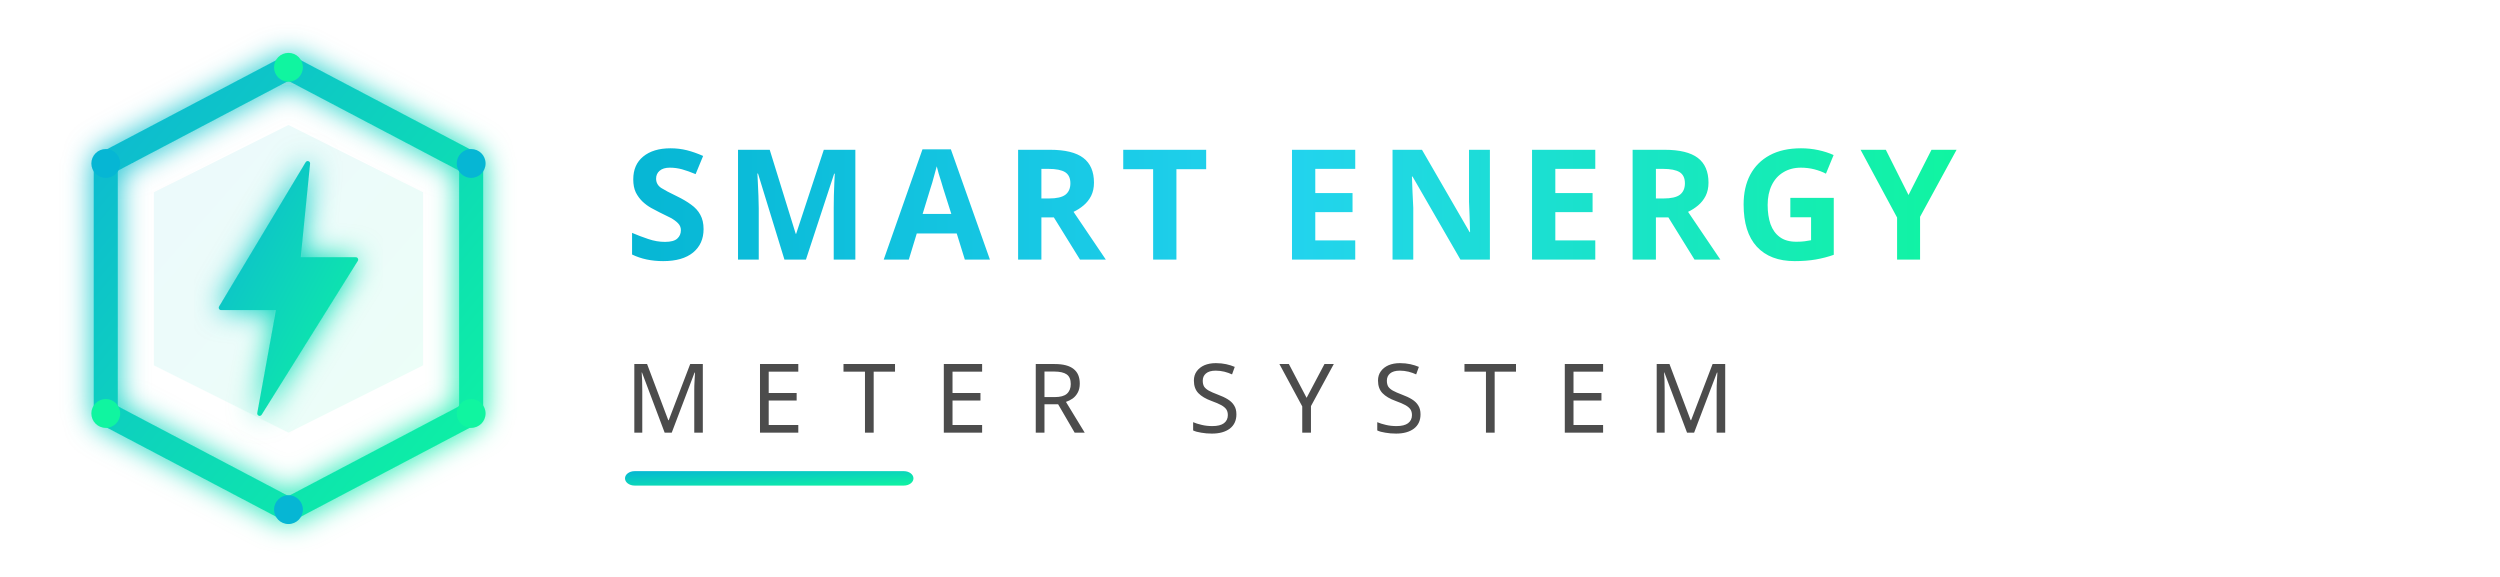
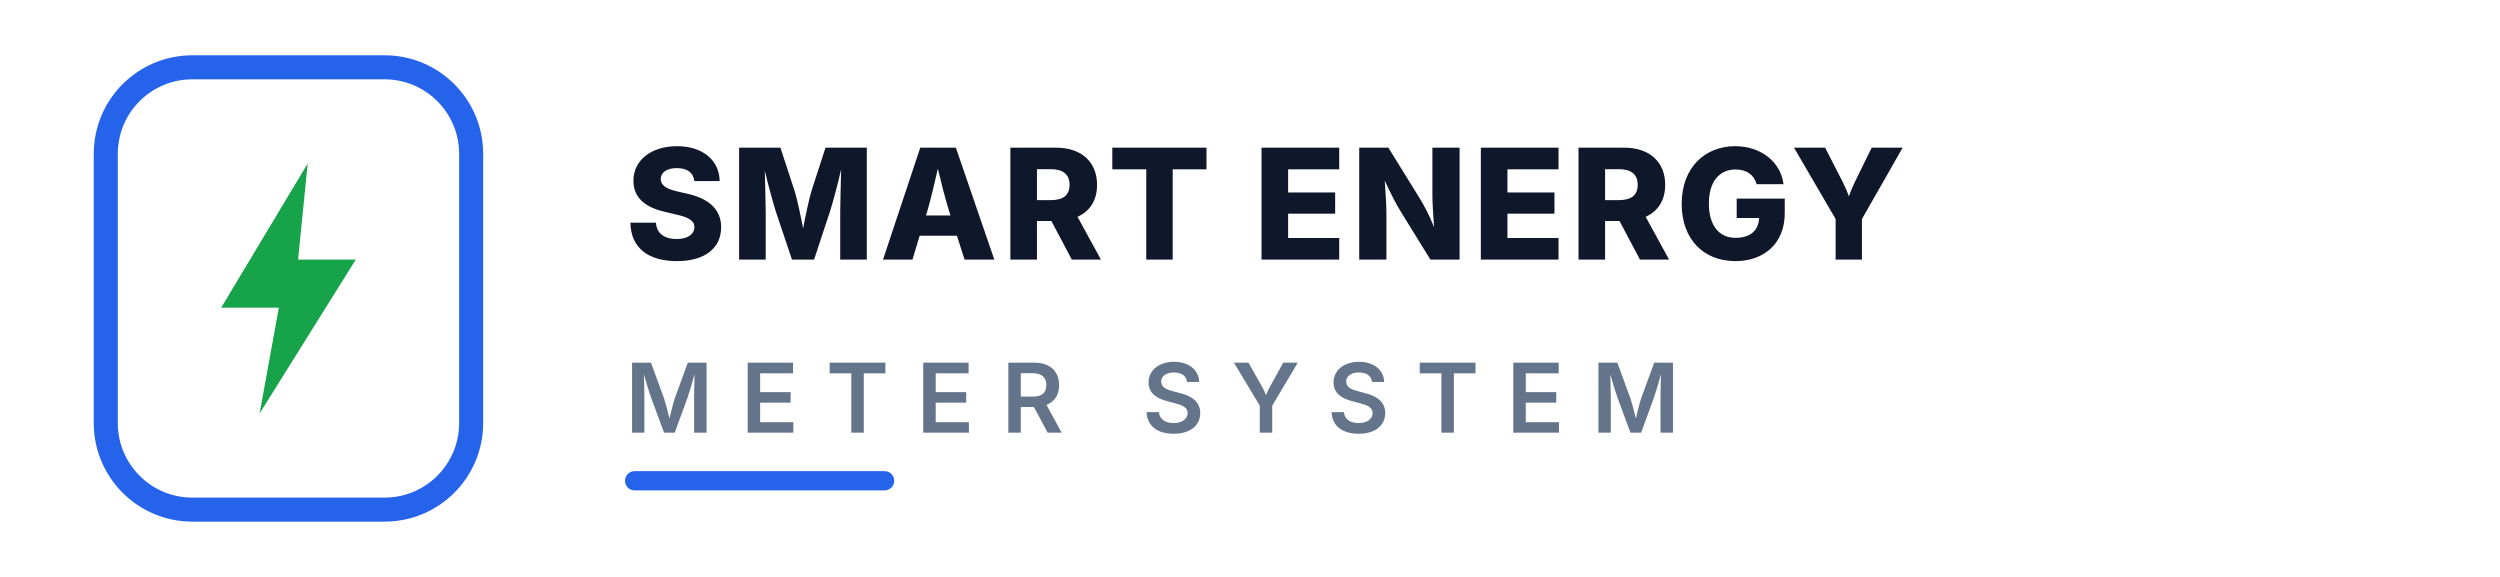
<svg xmlns="http://www.w3.org/2000/svg" viewBox="0 0 260 60" fill="none" role="img" aria-label="Smart Energy Meter">
-   <defs>
-     <linearGradient id="logoGrad" x1="0%" y1="0%" x2="100%" y2="100%">
-       <stop offset="0%" stop-color="#06B6D4" />
-       <stop offset="100%" stop-color="#10F5A0" />
-     </linearGradient>
-     <linearGradient id="logoGradText" x1="0%" y1="0%" x2="100%" y2="0%">
-       <stop offset="0%" stop-color="#06B6D4" />
-       <stop offset="50%" stop-color="#22D3EE" />
-       <stop offset="100%" stop-color="#10F5A0" />
-     </linearGradient>
-     <filter id="glow" x="-20%" y="-20%" width="140%" height="140%">
-       <feGaussianBlur stdDeviation="1.5" result="blur" />
-       <feMerge>
-         <feMergeNode in="blur" />
-         <feMergeNode in="SourceGraphic" />
-       </feMerge>
-     </filter>
-   </defs>
-   <g transform="translate(5, 5)">
-     <path d="M25 2 L44 12 L44 38 L25 48 L6 38 L6 12 Z" fill="none" stroke="url(#logoGrad)" stroke-width="2.5" stroke-linejoin="round" filter="url(#glow)" />
-     <path d="M25 8 L39 15 L39 33 L25 40 L11 33 L11 15 Z" fill="url(#logoGrad)" opacity="0.08" />
-     <path d="M27 12 L18 27 L24 27 L22 38 L32 22 L26 22 Z" fill="url(#logoGrad)" stroke="url(#logoGrad)" stroke-width="0.5" stroke-linejoin="round" filter="url(#glow)" />
-     <circle cx="25" cy="2" r="1.5" fill="#10F5A0" />
-     <circle cx="44" cy="12" r="1.5" fill="#06B6D4" />
-     <circle cx="44" cy="38" r="1.5" fill="#10F5A0" />
-     <circle cx="25" cy="48" r="1.5" fill="#06B6D4" />
-     <circle cx="6" cy="38" r="1.5" fill="#10F5A0" />
-     <circle cx="6" cy="12" r="1.5" fill="#06B6D4" />
+   <g transform="translate(5,5)">
+     <rect x="6" y="2" width="38" height="46" rx="9" fill="none" stroke="#2563EB" stroke-width="2.5" />
+     <path d="M27 12 L18 27 L24 27 L22 38 L32 22 L26 22 Z" fill="#16A34A" />
  </g>
-   <text x="65" y="27" font-family="'Orbitron', sans-serif" font-size="16" font-weight="800" fill="url(#logoGradText)" letter-spacing="1.5">SMART ENERGY</text>
-   <text x="65" y="45" font-family="'Poppins', sans-serif" font-size="10" font-weight="500" fill="currentColor" opacity="0.7" letter-spacing="4">METER SYSTEM</text>
-   <rect x="65" y="49" width="30" height="1.5" fill="url(#logoGrad)" rx="1" />
+   <text x="65" y="27" font-family="Manrope,Inter,sans-serif" font-size="16" font-weight="800" fill="#0F172A" letter-spacing=".4">SMART ENERGY</text>
+   <text x="65" y="45" font-family="Inter,Arial,sans-serif" font-size="10" font-weight="600" fill="#64748B" letter-spacing="2.8">METER SYSTEM</text>
+   <rect x="65" y="49" width="28" height="2" fill="#2563EB" rx="1" />
</svg>
